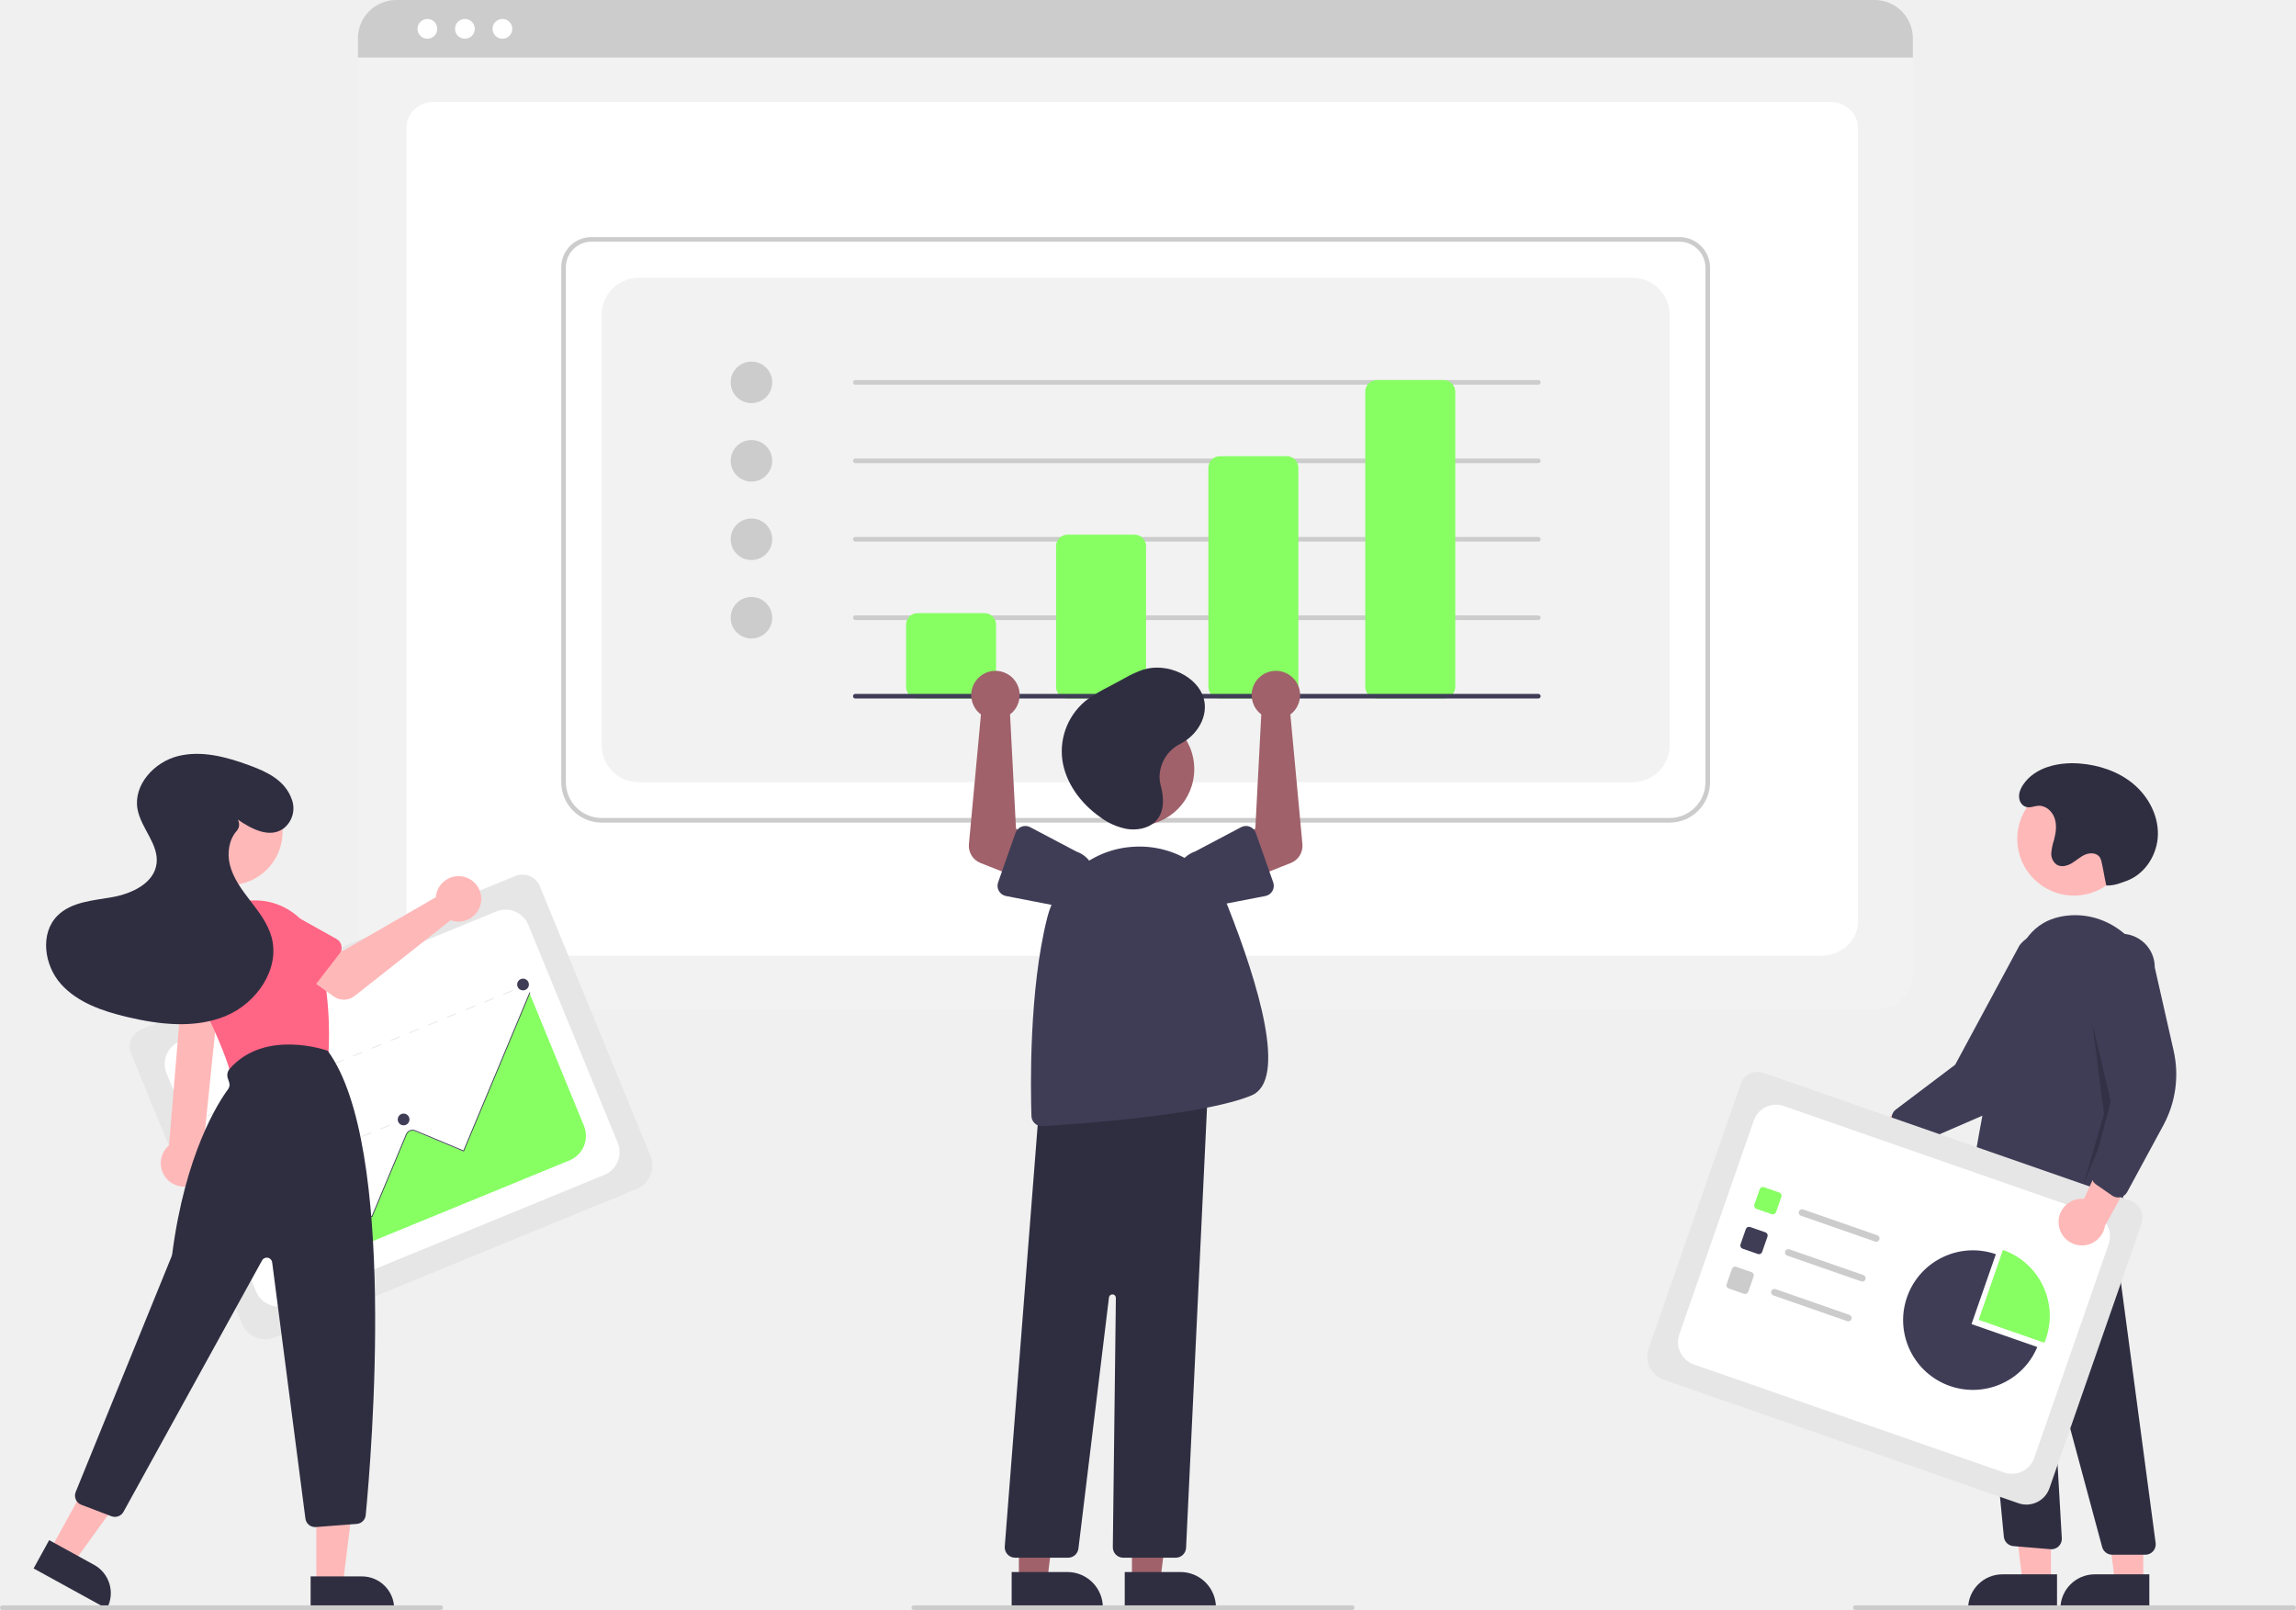
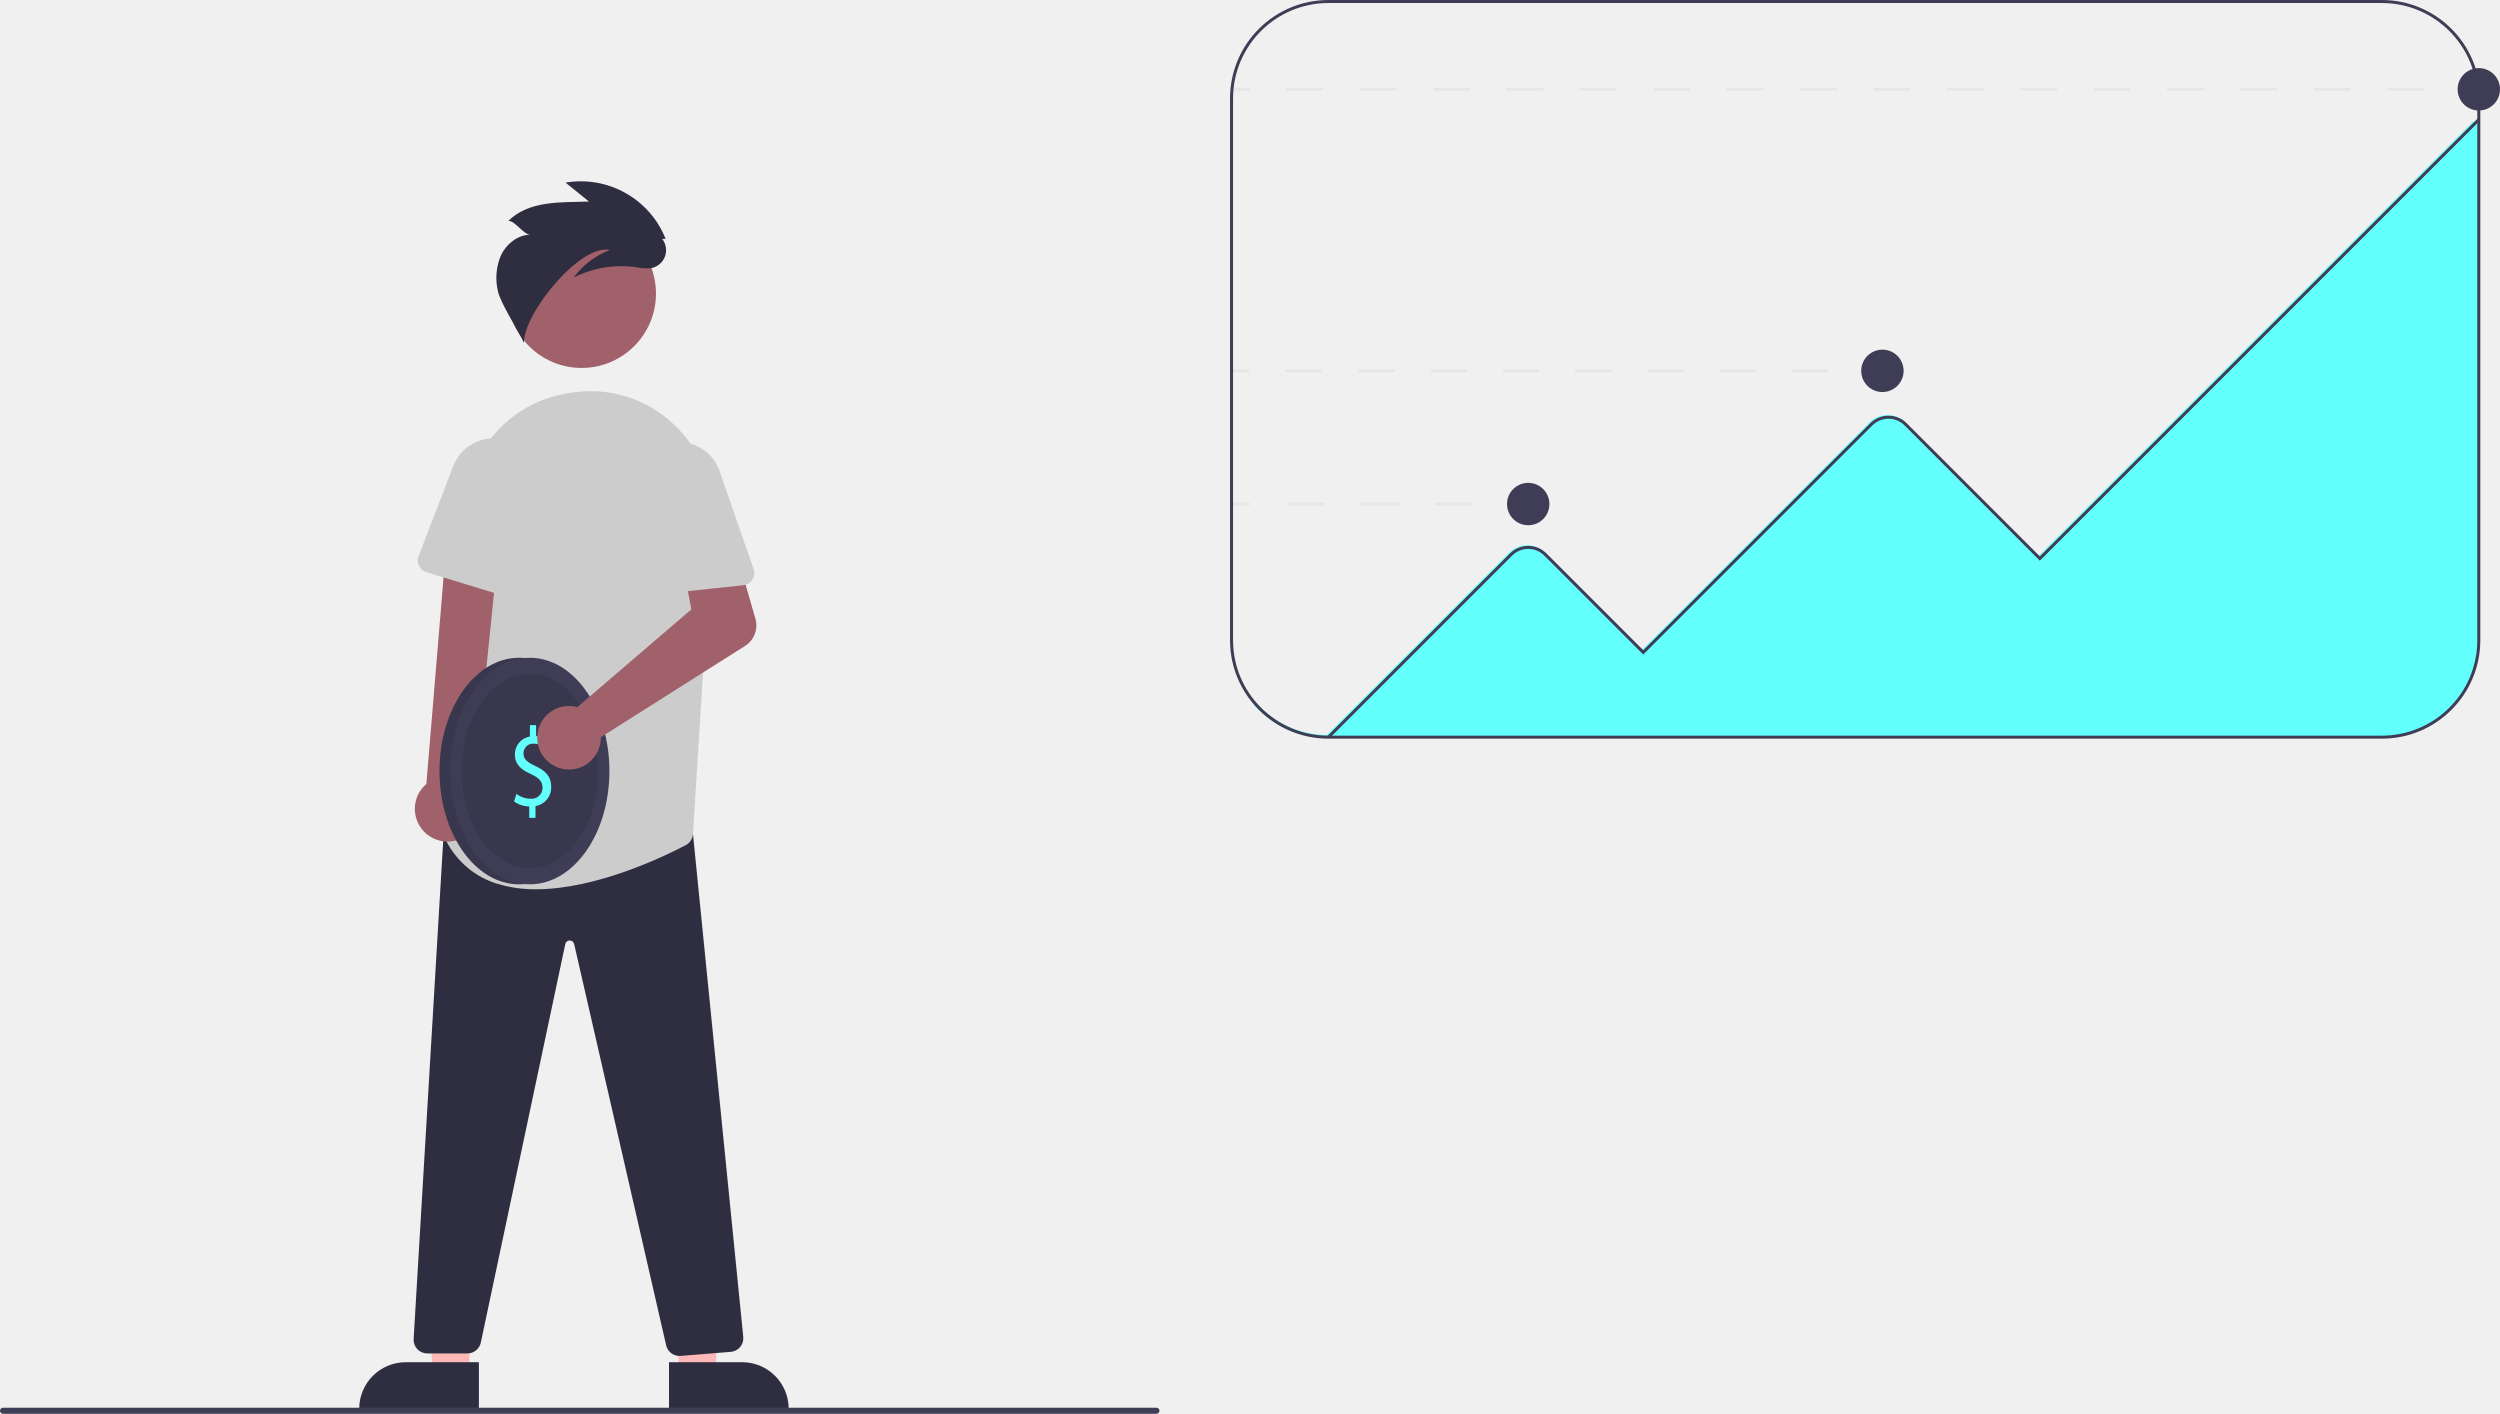
- <svg xmlns="http://www.w3.org/2000/svg" data-name="Layer 1" width="995" height="697.681" viewBox="0 0 995 697.681">
-   <path d="M915.189,538.707H274.35a16.519,16.519,0,0,1-16.5-16.5V127.054A12.102,12.102,0,0,1,269.938,114.965H919.391a12.311,12.311,0,0,1,12.297,12.297V522.207A16.519,16.519,0,0,1,915.189,538.707Z" transform="translate(-102.5 -101.1595)" fill="#f2f2f2" />
-   <path d="M891.811,515.341H294.567c-8.755,0-15.878-6.67-15.878-14.868v-344.105c0-6.08,5.278-11.027,11.766-11.027H895.728c6.595,0,11.961,5.028,11.961,11.209V500.472C907.689,508.671,900.566,515.341,891.811,515.341Z" transform="translate(-102.5 -101.1595)" fill="#fff" />
-   <path d="M931.459,126.11H257.619V117.709a16.574,16.574,0,0,1,16.56-16.55H914.899a16.574,16.574,0,0,1,16.56,16.55Z" transform="translate(-102.5 -101.1595)" fill="#ccc" />
-   <circle cx="185.214" cy="12.5" r="4.283" fill="#fff" />
-   <circle cx="201.473" cy="12.5" r="4.283" fill="#fff" />
-   <circle cx="217.731" cy="12.5" r="4.283" fill="#fff" />
-   <path d="M826.073,457.629H363.234a17.52,17.52,0,0,1-17.5-17.5V216.975a13.103,13.103,0,0,1,13.088-13.088H830.276a13.312,13.312,0,0,1,13.297,13.297V440.129A17.52,17.52,0,0,1,826.073,457.629ZM358.822,205.886a11.101,11.101,0,0,0-11.088,11.088V440.129a15.517,15.517,0,0,0,15.5,15.5H826.073a15.518,15.518,0,0,0,15.5-15.5V217.184a11.31,11.31,0,0,0-11.297-11.297Z" transform="translate(-102.5 -101.1595)" fill="#ccc" />
-   <path d="M379.234,440.129h430.839a16,16,0,0,0,16-16V237.581a16,16,0,0,0-16-16H379.234a16,16,0,0,0-16,16V424.129A16,16,0,0,0,379.234,440.129Z" transform="translate(-102.5 -101.1595)" fill="#f2f2f2" />
-   <circle cx="325.654" cy="165.695" r="9" fill="#ccc" />
-   <circle cx="325.654" cy="199.695" r="9" fill="#ccc" />
-   <circle cx="325.654" cy="233.695" r="9" fill="#ccc" />
-   <circle cx="325.654" cy="267.695" r="9" fill="#ccc" />
-   <path d="M769.154,267.855h-296a1,1,0,0,1,0-2h296a1,1,0,0,1,0,2Z" transform="translate(-102.5 -101.1595)" fill="#ccc" />
-   <path d="M769.154,301.855h-296a1,1,0,0,1,0-2h296a1,1,0,0,1,0,2Z" transform="translate(-102.5 -101.1595)" fill="#ccc" />
-   <path d="M769.154,335.855h-296a1,1,0,0,1,0-2h296a1,1,0,0,1,0,2Z" transform="translate(-102.5 -101.1595)" fill="#ccc" />
-   <path d="M769.154,369.855h-296a1,1,0,0,1,0-2h296a1,1,0,0,1,0,2Z" transform="translate(-102.5 -101.1595)" fill="#ccc" />
-   <path d="M529.154,403.855h-29a5.006,5.006,0,0,1-5-5v-27a5.006,5.006,0,0,1,5-5h29a5.006,5.006,0,0,1,5,5v27A5.006,5.006,0,0,1,529.154,403.855Z" transform="translate(-102.5 -101.1595)" fill="#87ff63" />
-   <path d="M594.154,403.855h-29a5.006,5.006,0,0,1-5-5v-61a5.006,5.006,0,0,1,5-5h29a5.006,5.006,0,0,1,5,5v61A5.006,5.006,0,0,1,594.154,403.855Z" transform="translate(-102.5 -101.1595)" fill="#87ff63" />
-   <path d="M660.154,403.855h-29a5.006,5.006,0,0,1-5-5v-95a5.006,5.006,0,0,1,5-5h29a5.006,5.006,0,0,1,5,5v95A5.006,5.006,0,0,1,660.154,403.855Z" transform="translate(-102.5 -101.1595)" fill="#87ff63" />
-   <path d="M728.154,403.855h-29a5.006,5.006,0,0,1-5-5v-128a5.006,5.006,0,0,1,5-5h29a5.006,5.006,0,0,1,5,5v128A5.006,5.006,0,0,1,728.154,403.855Z" transform="translate(-102.5 -101.1595)" fill="#87ff63" />
-   <path d="M769.154,403.855h-296a1,1,0,0,1,0-2h296a1,1,0,0,1,0,2Z" transform="translate(-102.5 -101.1595)" fill="#3f3d56" />
-   <path d="M899.201,590.402a10.056,10.056,0,0,1,15.32-1.743l31.755-16.389-1.975,18.464L914.45,603.467a10.11,10.11,0,0,1-15.248-13.065Z" transform="translate(-102.5 -101.1595)" fill="#ffb8b8" />
-   <path d="M926.524,597.289a4.506,4.506,0,0,1-1.524-2.212l-2.526-8.159a4.515,4.515,0,0,1,1.587-4.921l25.738-19.44,27.875-51.712a14.497,14.497,0,1,1,22.9,17.782L984.716,562.096a46.374,46.374,0,0,1-23.463,22.696l-30.163,13.083a4.505,4.505,0,0,1-3.669-.039A4.455,4.455,0,0,1,926.524,597.289Z" transform="translate(-102.5 -101.1595)" fill="#3f3d56" />
-   <circle cx="898.775" cy="363.541" r="24.561" fill="#ffb8b8" />
-   <polygon points="888.812 685.737 876.553 685.736 870.722 638.448 888.817 638.449 888.812 685.737" fill="#ffb8b8" />
-   <path d="M867.795,682.233h23.644a0,0,0,0,1,0,0v14.887a0,0,0,0,1,0,0H852.908a0,0,0,0,1,0,0v0A14.887,14.887,0,0,1,867.795,682.233Z" fill="#2f2e41" />
-   <polygon points="928.812 685.739 916.553 685.738 910.722 638.449 928.817 638.451 928.812 685.739" fill="#ffb8b8" />
-   <path d="M907.795,682.235h23.644a0,0,0,0,1,0,0V697.121a0,0,0,0,1,0,0H892.908a0,0,0,0,1,0,0v0A14.887,14.887,0,0,1,907.795,682.235Z" fill="#2f2e41" />
-   <path d="M1032.208,774.899l-14.367-.001a4.508,4.508,0,0,1-4.345-3.329l-20.68-76.701a.5.5,0,0,0-.982.16l4.177,72.742a4.499,4.499,0,0,1-4.867,4.742L974.998,771.166a4.512,4.512,0,0,1-4.096-3.964L956.191,614.457l5.691,3.415,53.329-9.054L1036.669,769.804a4.501,4.501,0,0,1-4.461,5.095Z" transform="translate(-102.5 -101.1595)" fill="#2f2e41" />
-   <path d="M974.027,630.579a32.939,32.939,0,0,1-16.692-4.698,4.48,4.48,0,0,1-2.136-4.589c1.876-11.486,11.684-70.408,20.608-102.529,3.635-13.083,11.671-20.129,23.887-20.943,17.868-1.172,33.75,12.807,35.404,31.2,2.917,32.448-8.933,78.55-14.164,96.866a4.496,4.496,0,0,1-7.088,2.306l-10.661-8.293a3.533,3.533,0,0,0-4.516.188C989.682,628.101,981.146,630.579,974.027,630.579Z" transform="translate(-102.5 -101.1595)" fill="#3f3d56" />
-   <polygon points="906.787 443.738 915.786 481.739 902.784 513.738 911.786 482.739 906.787 443.738" opacity="0.2" />
-   <path d="M1015.29,484.898a16.538,16.538,0,0,0,6.388-1.155c.894-.345,1.822-.628,2.715-.972,7.882-3.045,13.074-11.438,13.261-19.886s-4.188-16.647-10.684-22.05-14.909-8.178-23.335-8.82c-9.075-.691-19.294,1.61-24.366,9.167-1.35,2.012-2.294,4.452-1.494,6.882a4.404,4.404,0,0,0,1.241,1.906c2.265,2.015,4.522.5,6.831.366,3.173-.184,6.023,2.385,7.048,5.394s.573,6.322-.254,9.391a23.459,23.459,0,0,0-1.183,5.71,5.741,5.741,0,0,0,2.378,5.055c1.983,1.199,4.587.505,6.571-.691s3.699-2.86,5.842-3.741,5.022-.685,6.27,1.268a6.935,6.935,0,0,1,.793,2.289c1.118,5.095.861,4.795,1.979,9.89Z" transform="translate(-102.5 -101.1595)" fill="#2f2e41" />
-   <path d="M977.221,752.591,823.425,699.03a10.556,10.556,0,0,1-6.49-13.426l39.966-114.758a7.734,7.734,0,0,1,9.836-4.755L1025.732,621.463a7.867,7.867,0,0,1,4.837,10.006L990.647,746.101A10.556,10.556,0,0,1,977.221,752.591Z" transform="translate(-102.5 -101.1595)" fill="#e6e6e6" />
-   <path d="M836.549,692.435l134.484,46.835a10.225,10.225,0,0,0,13.019-6.293l32.272-92.667a10.225,10.225,0,0,0-6.293-13.019l-134.484-46.835a10.225,10.225,0,0,0-13.019,6.293l-32.272,92.667A10.225,10.225,0,0,0,836.549,692.435Z" transform="translate(-102.5 -101.1595)" fill="#fff" />
-   <path d="M870.32,627.329l-6.66-2.32a1.444,1.444,0,0,1-.888-1.837l2.32-6.66a1.444,1.444,0,0,1,1.837-.888l6.66,2.32a1.444,1.444,0,0,1,.888,1.837l-2.32,6.66A1.444,1.444,0,0,1,870.32,627.329Z" transform="translate(-102.5 -101.1595)" fill="#87ff63" />
-   <path d="M864.31,644.585l-6.66-2.32a1.444,1.444,0,0,1-.888-1.837l2.32-6.66a1.444,1.444,0,0,1,1.837-.888l6.66,2.32a1.444,1.444,0,0,1,.888,1.837l-2.32,6.66A1.444,1.444,0,0,1,864.31,644.585Z" transform="translate(-102.5 -101.1595)" fill="#3f3d56" />
-   <path d="M858.301,661.841l-6.66-2.32a1.444,1.444,0,0,1-.888-1.837l2.32-6.66a1.444,1.444,0,0,1,1.837-.888l6.66,2.32a1.444,1.444,0,0,1,.888,1.837l-2.32,6.66A1.444,1.444,0,0,1,858.301,661.841Z" transform="translate(-102.5 -101.1595)" fill="#ccc" />
-   <path d="M915.074,639.181l-32.09-11.176a1.443,1.443,0,1,1,.949-2.725l32.09,11.176a1.443,1.443,0,1,1-.949,2.725Z" transform="translate(-102.5 -101.1595)" fill="#ccc" />
-   <path d="M909.065,656.437l-32.09-11.176a1.443,1.443,0,0,1,.949-2.725l32.09,11.176a1.443,1.443,0,1,1-.949,2.725Z" transform="translate(-102.5 -101.1595)" fill="#ccc" />
-   <path d="M903.055,673.693l-32.09-11.176a1.443,1.443,0,0,1,.949-2.725l32.09,11.176a1.443,1.443,0,0,1-.949,2.725Z" transform="translate(-102.5 -101.1595)" fill="#ccc" />
-   <path d="M988.454,683.043c.234-.561.454-1.131.656-1.712a30.239,30.239,0,0,0-18.611-38.501L959.951,673.116Z" transform="translate(-102.5 -101.1595)" fill="#87ff63" />
-   <path d="M956.884,674.959l10.548-30.287a30.239,30.239,0,1,0,17.955,40.213Z" transform="translate(-102.5 -101.1595)" fill="#3f3d56" />
-   <path d="M994.645,631.512a10.056,10.056,0,0,1,10.979-10.826l14.873-32.493,9.841,15.748-15.633,28.441a10.11,10.11,0,0,1-20.061-.87Z" transform="translate(-102.5 -101.1595)" fill="#ffb8b8" />
-   <path d="M1020.394,620.069a4.506,4.506,0,0,1-2.564-.8l-7.023-4.862a4.515,4.515,0,0,1-1.788-4.852l8.255-31.18-9.979-57.893a14.497,14.497,0,1,1,28.993-.14l8.177,36.123a46.373,46.373,0,0,1-4.456,32.339L1024.349,617.713a4.505,4.505,0,0,1-2.911,2.233A4.455,4.455,0,0,1,1020.394,620.069Z" transform="translate(-102.5 -101.1595)" fill="#3f3d56" />
-   <path d="M1096.5,798.841h-190a1,1,0,0,1,0-2h190a1,1,0,0,1,0,2Z" transform="translate(-102.5 -101.1595)" fill="#ccc" />
-   <polygon points="490.541 685.239 502.801 685.238 508.633 637.951 490.539 637.951 490.541 685.239" fill="#a0616a" />
-   <path d="M589.914,782.396l24.144-.001h.001a15.386,15.386,0,0,1,15.386,15.386v.5l-39.531.001Z" transform="translate(-102.5 -101.1595)" fill="#2f2e41" />
-   <polygon points="441.541 685.239 453.801 685.238 459.633 637.951 441.539 637.951 441.541 685.239" fill="#a0616a" />
-   <path d="M540.914,782.396l24.144-.001h.001a15.386,15.386,0,0,1,15.386,15.386v.5l-39.531.001Z" transform="translate(-102.5 -101.1595)" fill="#2f2e41" />
-   <circle cx="492.988" cy="333.297" r="24.561" fill="#a0616a" />
-   <path d="M612.005,776.192H589.254a4.5,4.5,0,0,1-4.5-4.555l1.322-108.031a1.5,1.5,0,0,0-2.989-.2L569.847,772.236a4.504,4.504,0,0,1-4.467,3.956H542.41a4.5,4.5,0,0,1-4.486-4.851l15.167-194.075.412-.045,72.629-7.844-9.633,202.528A4.495,4.495,0,0,1,612.005,776.192Z" transform="translate(-102.5 -101.1595)" fill="#2f2e41" />
-   <path d="M553.976,589.181a4.496,4.496,0,0,1-4.484-4.358c-.396-12.271-1.076-54.732,6.822-85.905a40.924,40.924,0,0,1,37.793-30.839h0a41.179,41.179,0,0,1,40.559,26.023c13.275,33.703,25.818,75.246,10.181,81.762-20.495,8.539-74.523,12.346-90.594,13.309Q554.113,589.181,553.976,589.181Z" transform="translate(-102.5 -101.1595)" fill="#3f3d56" />
-   <path d="M647.847,409.632a10.525,10.525,0,0,0,1.246,1.093l-2.578,49.526-10.724,5.491L641.961,483.01l19.93-7.875a8,8,0,0,0,5.026-8.181l-5.221-56.179a10.497,10.497,0,1,0-13.849-1.143Z" transform="translate(-102.5 -101.1595)" fill="#a0616a" />
-   <path d="M646.718,462.095l7.544,21.439a4.5,4.5,0,0,1-3.389,5.912l-22.245,4.308a12.497,12.497,0,0,1-8.228-23.602l19.974-10.543a4.5,4.5,0,0,1,6.344,2.486Z" transform="translate(-102.5 -101.1595)" fill="#3f3d56" />
-   <path d="M541.46,409.632a10.527,10.527,0,0,1-1.246,1.093l2.578,49.526,10.724,5.491L547.346,483.01l-19.93-7.875a8,8,0,0,1-5.026-8.181l5.221-56.179a10.497,10.497,0,1,1,13.849-1.143Z" transform="translate(-102.5 -101.1595)" fill="#a0616a" />
-   <path d="M545.192,459.399a4.495,4.495,0,0,1,3.741.21l19.974,10.543a12.497,12.497,0,0,1-8.228,23.602l-22.245-4.308a4.5,4.5,0,0,1-3.389-5.912l7.544-21.439A4.495,4.495,0,0,1,545.192,459.399Z" transform="translate(-102.5 -101.1595)" fill="#3f3d56" />
-   <path d="M605.027,438.643a16.143,16.143,0,0,1,9.041-15.168c7.466-3.854,12.156-12.075,10.101-19.582-2.631-9.609-15.709-15.841-26.305-12.535a48.566,48.566,0,0,0-8.261,3.839l-6.923,3.711a71.73,71.73,0,0,0-8.534,5.038,28.315,28.315,0,0,0-11.27,26.53c1.363,9.769,7.761,18.727,16.518,24.861a27.937,27.937,0,0,0,11.319,5.031c4.198.692,8.87-.094,11.939-2.705,4.796-4.079,4.301-10.911,2.75-16.616A12.09,12.09,0,0,1,605.027,438.643Z" transform="translate(-102.5 -101.1595)" fill="#2f2e41" />
-   <path d="M688.5,798.841h-190a1,1,0,0,1,0-2h190a1,1,0,0,1,0,2Z" transform="translate(-102.5 -101.1595)" fill="#ccc" />
-   <path d="M378.41,616.413,221.633,680.73a10.984,10.984,0,0,1-14.315-5.986l-47.992-116.983a8.047,8.047,0,0,1,4.386-10.488l162.077-66.492a8.186,8.186,0,0,1,10.669,4.462L384.396,602.098A10.984,10.984,0,0,1,378.41,616.413Z" transform="translate(-102.5 -101.1595)" fill="#e6e6e6" />
-   <path d="M227.311,666.541l137.091-56.241a10.639,10.639,0,0,0,5.805-13.881L331.454,501.956a10.639,10.639,0,0,0-13.881-5.805L180.482,552.392a10.639,10.639,0,0,0-5.805,13.881l38.753,94.463A10.639,10.639,0,0,0,227.311,666.541Z" transform="translate(-102.5 -101.1595)" fill="#fff" />
-   <rect x="328.668" y="528.117" width="2.179" height="0.363" transform="translate(-278.3402 63.53163) rotate(-22.30577)" fill="#e6e6e6" />
-   <path d="M324.747,530.551l-4.072,1.67-.138-.336,4.072-1.67Zm-8.144,3.341-4.072,1.67-.138-.336,4.072-1.67Zm-8.144,3.341-4.072,1.67-.138-.336,4.072-1.67Zm-8.144,3.341-4.072,1.67-.138-.336,4.072-1.67Zm-8.144,3.341-4.072,1.67-.138-.336,4.072-1.67Zm-8.144,3.341-4.072,1.67-.138-.336,4.072-1.67Zm-8.144,3.341-4.072,1.67-.138-.336,4.072-1.67Zm-8.144,3.341-4.072,1.67-.138-.336,4.072-1.67Zm-8.144,3.341-4.072,1.67-.138-.336,4.072-1.67Zm-8.144,3.341-4.072,1.67-.138-.336,4.072-1.67ZM243.312,563.959l-4.072,1.67-.138-.336,4.072-1.67Zm-8.144,3.341-4.072,1.67-.138-.336,4.072-1.67Zm-8.144,3.341-4.072,1.67-.138-.336,4.072-1.67Zm-8.144,3.341-4.072,1.67-.138-.336,4.072-1.67Zm-8.144,3.341-4.072,1.67-.138-.336,4.072-1.67Zm-8.144,3.341-4.072,1.67-.138-.336,4.072-1.67Z" transform="translate(-102.5 -101.1595)" fill="#e6e6e6" />
-   <rect x="192.285" y="584.068" width="2.179" height="0.363" transform="translate(-309.7817 15.95413) rotate(-22.30577)" fill="#e6e6e6" />
-   <rect x="275.309" y="586.506" width="2.179" height="0.363" transform="translate(-304.4946 47.64812) rotate(-22.30577)" fill="#e6e6e6" />
-   <path d="M271.448,588.915l-4.011,1.646-.138-.336,4.011-1.646Zm-8.023,3.291-4.011,1.646-.138-.336,4.011-1.646Zm-8.023,3.291-4.011,1.646-.138-.336,4.011-1.646ZM247.38,598.789l-4.011,1.646-.138-.336,4.011-1.646ZM239.357,602.08l-4.011,1.646-.138-.336,4.011-1.646Zm-8.023,3.291-4.011,1.646-.138-.336,4.011-1.646Zm-8.023,3.291-4.011,1.646-.138-.336,4.011-1.646Zm-8.023,3.291-4.011,1.646-.138-.336,4.011-1.646Z" transform="translate(-102.5 -101.1595)" fill="#e6e6e6" />
-   <rect x="205.101" y="615.309" width="2.179" height="0.363" transform="translate(-320.68 23.15625) rotate(-22.30577)" fill="#e6e6e6" />
-   <rect x="242.07" y="617.411" width="2.179" height="0.363" transform="translate(-318.7115 37.34481) rotate(-22.30577)" fill="#e6e6e6" />
-   <path d="M238.093,619.867l-4.127,1.693-.138-.336,4.127-1.693Zm-8.254,3.386-4.127,1.693-.138-.336,4.127-1.693Zm-8.254,3.386-4.127,1.693-.138-.336,4.127-1.693Z" transform="translate(-102.5 -101.1595)" fill="#e6e6e6" />
-   <rect x="211.165" y="630.089" width="2.179" height="0.363" transform="translate(-325.8362 26.5637) rotate(-22.30577)" fill="#e6e6e6" />
-   <rect x="252.417" y="642.634" width="2.179" height="0.363" transform="translate(-327.5107 43.15973) rotate(-22.30577)" fill="#e6e6e6" />
-   <path d="M248.441,645.09l-4.127,1.693-.138-.336,4.127-1.693Zm-8.254,3.386-4.127,1.693-.138-.336,4.127-1.693Zm-8.254,3.386-4.127,1.693-.138-.336,4.127-1.693Z" transform="translate(-102.5 -101.1595)" fill="#e6e6e6" />
-   <rect x="221.513" y="655.313" width="2.179" height="0.363" transform="translate(-334.6354 32.37862) rotate(-22.30577)" fill="#e6e6e6" />
-   <path d="M233.132,651.671,349.308,604.011a11.481,11.481,0,0,0,6.257-14.962L332.092,531.832l-.227.101-28.509,68.167-21.145-8.84a2.742,2.742,0,0,0-2.436.152,2.922,2.922,0,0,0-1.212,1.433l-14.941,35.722-15.46-6.462a2.753,2.753,0,0,0-3.603,1.478C244.461,623.825,234.928,647.213,233.132,651.671Z" transform="translate(-102.5 -101.1595)" fill="#87ff63" />
-   <path d="M232.775,652.21l-.335-.14,11.955-28.586a3.089,3.089,0,0,1,4.038-1.657l15.155,6.337,14.856-35.525a3.089,3.089,0,0,1,4.038-1.657l20.839,8.715,28.656-68.523.335.14L303.515,600.173l-21.174-8.855a2.723,2.723,0,0,0-3.563,1.462l-14.996,35.86-15.489-6.478a2.726,2.726,0,0,0-3.563,1.462Z" transform="translate(-102.5 -101.1595)" fill="#3f3d56" />
-   <circle cx="141.667" cy="516.019" r="2.542" fill="#3f3d56" />
-   <circle cx="174.906" cy="485.115" r="2.542" fill="#3f3d56" />
-   <circle cx="226.662" cy="426.636" r="2.542" fill="#3f3d56" />
-   <path d="M186.901,614.295a10.095,10.095,0,0,0,3.61-15.053l7.549-73.804h-16.313l-5.999,72.066a10.15,10.15,0,0,0,11.154,16.791Z" transform="translate(-102.5 -101.1595)" fill="#ffb8b8" />
-   <circle cx="99.38" cy="360.468" r="23.08" fill="#ffb8b8" />
-   <path d="M206.225,568.419a4.221,4.221,0,0,1-4.068-3.1c-1.849-6.718-6.66-18.077-14.299-33.763a27.967,27.967,0,0,1,15.882-38.613h0a27.955,27.955,0,0,1,35.922,17.808c5.921,18.563,5.635,38.447,5.237,46.134a4.239,4.239,0,0,1-3.321,3.914l-34.446,7.522A4.208,4.208,0,0,1,206.225,568.419Z" transform="translate(-102.5 -101.1595)" fill="#ff6584" />
-   <polygon points="137.082 686.425 148.602 686.425 154.083 641.988 137.08 641.989 137.082 686.425" fill="#ffb8b8" />
-   <path d="M237.113,784.293H273.321a0,0,0,0,1,0,0v13.989a0,0,0,0,1,0,0H251.103a13.989,13.989,0,0,1-13.989-13.989v0a0,0,0,0,1,0,0Z" transform="translate(407.9701 1481.403) rotate(179.9974)" fill="#2f2e41" />
-   <polygon points="21.882 671.495 31.978 677.045 58.19 640.747 43.291 632.555 21.882 671.495" fill="#ffb8b8" />
-   <path d="M118.196,776.437h36.207a0,0,0,0,1,0,0V790.426a0,0,0,0,1,0,0h-22.218a13.989,13.989,0,0,1-13.989-13.989v0a0,0,0,0,1,0,0Z" transform="translate(-224.194 1434.457) rotate(-151.199)" fill="#2f2e41" />
-   <path d="M239.044,762.92a4.228,4.228,0,0,1-4.189-3.684L220.446,648.211a2.349,2.349,0,0,0-4.387-.832L156.014,756.319a4.252,4.252,0,0,1-5.209,1.912L137.717,753.244a4.228,4.228,0,0,1-2.411-5.546L176.901,645.518a3.257,3.257,0,0,0,.212-.809c5.634-43.605,19.968-65.78,24.227-71.538a3.275,3.275,0,0,0,.466-2.982l-.585-1.756a4.226,4.226,0,0,1,.814-4.113c15.347-17.48,42.095-7.942,42.363-7.843l.134.05.084.115c29.993,41.133,18.903,174.732,16.376,201.096a4.217,4.217,0,0,1-3.885,3.806l-17.736,1.366C239.262,762.917,239.152,762.92,239.044,762.92Z" transform="translate(-102.5 -101.1595)" fill="#2f2e41" />
-   <path d="M291.606,488.437a9.892,9.892,0,0,0-.225,1.541l-40.367,23.288-9.812-5.649-10.46,13.694,16.398,11.688a7.518,7.518,0,0,0,9.019-.22l41.626-32.839a9.864,9.864,0,1,0-6.179-11.503Z" transform="translate(-102.5 -101.1595)" fill="#ffb8b8" />
-   <path d="M249.665,514.369l-13.047,16.909a4.229,4.229,0,0,1-6.394.35L215.455,516.291a11.744,11.744,0,0,1,14.402-18.554l18.524,10.358a4.229,4.229,0,0,1,1.283,6.273Z" transform="translate(-102.5 -101.1595)" fill="#ff6584" />
-   <path d="M199.098,543.746l-21.017-3.795a4.229,4.229,0,0,1-3.255-5.514L181.639,514.264a11.744,11.744,0,0,1,23.102,4.241l-.665,21.213a4.229,4.229,0,0,1-4.978,4.028Z" transform="translate(-102.5 -101.1595)" fill="#ff6584" />
-   <path d="M205.533,456.318c5.932,4.06,13.721,8.233,19.78,3.91a11.025,11.025,0,0,0,3.618-12.709c-2.901-8.296-10.872-11.949-18.494-14.748-9.909-3.64-20.698-6.535-30.927-3.928s-19.269,12.51-17.423,22.903c1.485,8.358,9.369,15.312,8.25,23.727-1.126,8.469-10.65,12.926-19.059,14.44s-17.817,2-23.86,8.039c-7.708,7.704-5.784,21.475,1.47,29.61s18.199,11.822,28.805,14.328c14.053,3.321,29.252,5.066,42.599-.445s23.733-20.349,19.866-34.261c-1.633-5.877-5.48-10.843-9.198-15.678s-7.483-9.891-8.901-15.824c-1.182-4.944-.307-10.683,2.971-14.391a4.169,4.169,0,0,0,.559-4.874Z" transform="translate(-102.5 -101.1595)" fill="#2f2e41" />
-   <path d="M293.5,798.841h-190a1,1,0,0,1,0-2h190a1,1,0,0,1,0,2Z" transform="translate(-102.5 -101.1595)" fill="#ccc" />
+ <svg xmlns="http://www.w3.org/2000/svg" data-name="Layer 1" width="825.803" height="467" viewBox="0 0 825.803 467">
+   <polygon points="155.06 453.964 142.8 453.964 140.968 406.676 155.062 406.677 155.06 453.964" fill="#ffb8b8" />
+   <path d="M345.285,682.349l-39.531-.001v-.5a15.386,15.386,0,0,1,15.386-15.386h.001l24.144.001Z" transform="translate(-187.0984 -216.5)" fill="#2f2e41" />
+   <polygon points="224.114 453.964 236.373 453.964 238.206 406.676 224.111 406.677 224.114 453.964" fill="#ffb8b8" />
+   <path d="M408.085,666.462l24.144-.001h.001A15.386,15.386,0,0,1,447.616,681.847v.5l-39.531.001Z" transform="translate(-187.0984 -216.5)" fill="#2f2e41" />
+   <path d="M411.534,664.404a4.52,4.52,0,0,1-4.394-3.522L376.753,528.342a1.457,1.457,0,0,0-1.464-1.174h-.008a1.458,1.458,0,0,0-1.46,1.188L345.917,660.002a4.522,4.522,0,0,1-4.402,3.566H328.222a4.5,4.5,0,0,1-4.492-4.766L333.631,491.948l3.984-1.179.075.001,78.258.685L432.615,658.127a4.498,4.498,0,0,1-4.116,4.922l-16.604,1.341Q411.713,664.404,411.534,664.404Z" transform="translate(-187.0984 -216.5)" fill="#2f2e41" />
+   <circle cx="192.118" cy="96.979" r="24.561" fill="#a0616a" />
+   <path d="M364.17,510.242a42.393,42.393,0,0,1-12.728-1.791,28.097,28.097,0,0,1-17.038-14.375,4.505,4.505,0,0,1-.335-3.354c2.709-9.245,15.799-57.301,7.447-95.503a40.485,40.485,0,0,1,5.755-31.114,39.977,39.977,0,0,1,25.927-17.438l0-.001c1.385-.271,2.778-.492,4.139-.66a39.836,39.836,0,0,1,32.258,10.613,40.82,40.82,0,0,1,12.816,32.36L415.993,491.982a4.46,4.46,0,0,1-2.398,3.703C406.202,499.559,383.995,510.242,364.17,510.242Z" transform="translate(-187.0984 -216.5)" fill="#ccc" />
+   <path d="M339.804,493.329a10.743,10.743,0,0,0,3.842-16.018l8.033-78.54H334.319l-6.384,76.69a10.801,10.801,0,0,0,11.87,17.868Z" transform="translate(-187.0984 -216.5)" fill="#a0616a" />
+   <path d="M352.907,361.588h0a14.229,14.229,0,0,1,11.391,14.942l-2.393,34.243a4,4,0,0,1-5.161,3.546l-28.824-8.824a4,4,0,0,1-2.562-5.261l11.466-29.805A14.229,14.229,0,0,1,352.907,361.588Z" transform="translate(-187.0984 -216.5)" fill="#ccc" />
+   <path d="M406.963,295.4a30.156,30.156,0,0,0-33.053-18.584l7.744,6.258c-9.622.324-19.75-.365-26.619,6.379,2.187-.061,5.054,4.617,7.241,4.557-4.089.081-7.797,2.954-9.603,6.623a18.865,18.865,0,0,0-1.114,11.997c.808,4.009,6.968,13.402,8.626,17.14-.285-9.77,18.949-33.074,28.342-30.642a25.772,25.772,0,0,0-11.9,9.035,34.904,34.904,0,0,1,20.701-3.387,14.65,14.65,0,0,0,4.935.276,6.025,6.025,0,0,0,3.572-9.629Z" transform="translate(-187.0984 -216.5)" fill="#2f2e41" />
+   <path d="M569.098,683.5h-381a1,1,0,0,1,0-2h381a1,1,0,0,1,0,2Z" transform="translate(-187.0984 -216.5)" fill="#3f3d56" />
+   <rect x="812.803" y="29" width="6" height="1" fill="#e6e6e6" />
+   <path d="M987.78,246.5H975.659v-1h12.121Zm-24.242,0H951.417v-1h12.121Zm-24.242,0h-12.121v-1h12.121Zm-24.242,0h-12.121v-1h12.121Zm-24.242,0H878.69v-1h12.121Zm-24.242,0H854.447v-1h12.121Zm-24.242,0H830.205v-1h12.121Zm-24.242,0H805.962v-1h12.121Zm-24.242,0h-12.121v-1H793.841Zm-24.242,0H757.477v-1h12.121Zm-24.242,0H733.235v-1h12.121Zm-24.242,0H708.993v-1h12.121Zm-24.242,0H684.75v-1H696.871Zm-24.242,0H660.508v-1h12.121Zm-24.242,0h-12.121v-1h12.121Zm-24.242,0H612.023v-1H624.144Z" transform="translate(-187.0984 -216.5)" fill="#e6e6e6" />
+   <rect x="406.803" y="29" width="6" height="1" fill="#e6e6e6" />
+   <rect x="615.803" y="122" width="6" height="1" fill="#e6e6e6" />
+   <path d="M790.96,339.5H779.019v-1h11.941Zm-23.882,0H755.137v-1h11.941Zm-23.882,0H731.254v-1h11.941Zm-23.882,0H707.372v-1H719.313Zm-23.882,0h-11.941v-1h11.941Zm-23.883,0H659.607v-1H671.548Zm-23.882,0H635.725v-1H647.666Zm-23.882,0H611.842v-1h11.941Z" transform="translate(-187.0984 -216.5)" fill="#e6e6e6" />
+   <rect x="406.803" y="122" width="6" height="1" fill="#e6e6e6" />
+   <rect x="498.803" y="166" width="6" height="1" fill="#e6e6e6" />
+   <path d="M673.616,383.5H661.33v-1h12.286Zm-24.572,0H636.759v-1H649.044Zm-24.571,0H612.187v-1h12.286Z" transform="translate(-187.0984 -216.5)" fill="#e6e6e6" />
+   <rect x="406.803" y="166" width="6" height="1" fill="#e6e6e6" />
+   <path d="M1006.072,256.51V427.77a32.538,32.538,0,0,1-32.5,32.5h-348a32.395,32.395,0,0,1-24.17-10.8v-1.53a31.408,31.408,0,0,0,23.97,11.33l60.19-60.19a8.498,8.498,0,0,1,12.02,0l31.99,31.98,74.99-74.98a8.498,8.498,0,0,1,12.02,0l43.99,43.98,143.51-143.5.99-.03.46-.01Z" transform="translate(-187.0984 -216.5)" fill="#63fffd" />
+   <path d="M973.902,460.5h-348a32.537,32.537,0,0,1-32.5-32.5V249a32.537,32.537,0,0,1,32.5-32.5h348a32.537,32.537,0,0,1,32.5,32.5V428A32.537,32.537,0,0,1,973.902,460.5Zm-348-243a31.536,31.536,0,0,0-31.5,31.5V428a31.536,31.536,0,0,0,31.5,31.5h348a31.536,31.536,0,0,0,31.5-31.5V249a31.536,31.536,0,0,0-31.5-31.5Z" transform="translate(-187.0984 -216.5)" fill="#3f3d56" />
+   <path d="M626.255,460.354l-.707-.707,60.343-60.343a8.509,8.509,0,0,1,12.021,0L729.902,431.293l74.99-74.99a8.509,8.509,0,0,1,12.021,0L860.902,400.293l144.646-144.646.707.707L860.902,401.707,816.205,357.01a7.5,7.5,0,0,0-10.606,0L729.902,432.707,697.205,400.01a7.509,7.509,0,0,0-10.606,0Z" transform="translate(-187.0984 -216.5)" fill="#3f3d56" />
+   <circle cx="504.803" cy="166.5" r="7" fill="#3f3d56" />
+   <circle cx="621.803" cy="122.5" r="7" fill="#3f3d56" />
+   <circle cx="818.803" cy="29.5" r="7" fill="#3f3d56" />
+   <ellipse cx="171.469" cy="254.694" rx="26.29" ry="37.416" fill="#3f3d56" />
+   <ellipse cx="171.469" cy="254.694" rx="26.29" ry="37.416" opacity="0.1" style="isolation:isolate" />
+   <ellipse cx="175.013" cy="254.694" rx="26.29" ry="37.416" fill="#3f3d56" />
+   <ellipse cx="175.013" cy="254.694" rx="22.548" ry="32.091" opacity="0.1" style="isolation:isolate" />
+   <path d="M361.917,486.652v-3.767a8.747,8.747,0,0,1-5.023-1.641l.788-2.499a8.03,8.03,0,0,0,4.728,1.604,3.621,3.621,0,0,0,3.907-3.655c0-2.051-1.28-3.319-3.71-4.438-3.349-1.492-5.417-3.208-5.417-6.452a5.864,5.864,0,0,1,4.958-6.005v-3.767h2.036v3.618a7.988,7.988,0,0,1,4.268,1.305l-.821,2.462a7.255,7.255,0,0,0-4.137-1.268,3.152,3.152,0,0,0-3.48,3.208c0,1.939,1.215,2.909,4.071,4.252,3.382,1.566,5.089,3.506,5.089,6.825a6.242,6.242,0,0,1-5.188,6.34v3.879Z" transform="translate(-187.0984 -216.5)" fill="#63fffd" />
+   <path d="M376.185,449.759a10.526,10.526,0,0,1,1.626.319l37.646-32.284-2.201-11.845,17.443-5.658,5.934,20.591a8,8,0,0,1-3.409,8.975l-47.677,30.17a10.497,10.497,0,1,1-9.361-10.269Z" transform="translate(-187.0984 -216.5)" fill="#a0616a" />
+   <path d="M408.44,362.821l0,0a14.229,14.229,0,0,1,16.345,9.266l11.251,32.43a4,4,0,0,1-3.353,5.288l-29.973,3.209a4,4,0,0,1-4.423-3.832l-1.164-31.913A14.229,14.229,0,0,1,408.44,362.821Z" transform="translate(-187.0984 -216.5)" fill="#ccc" />
</svg>
